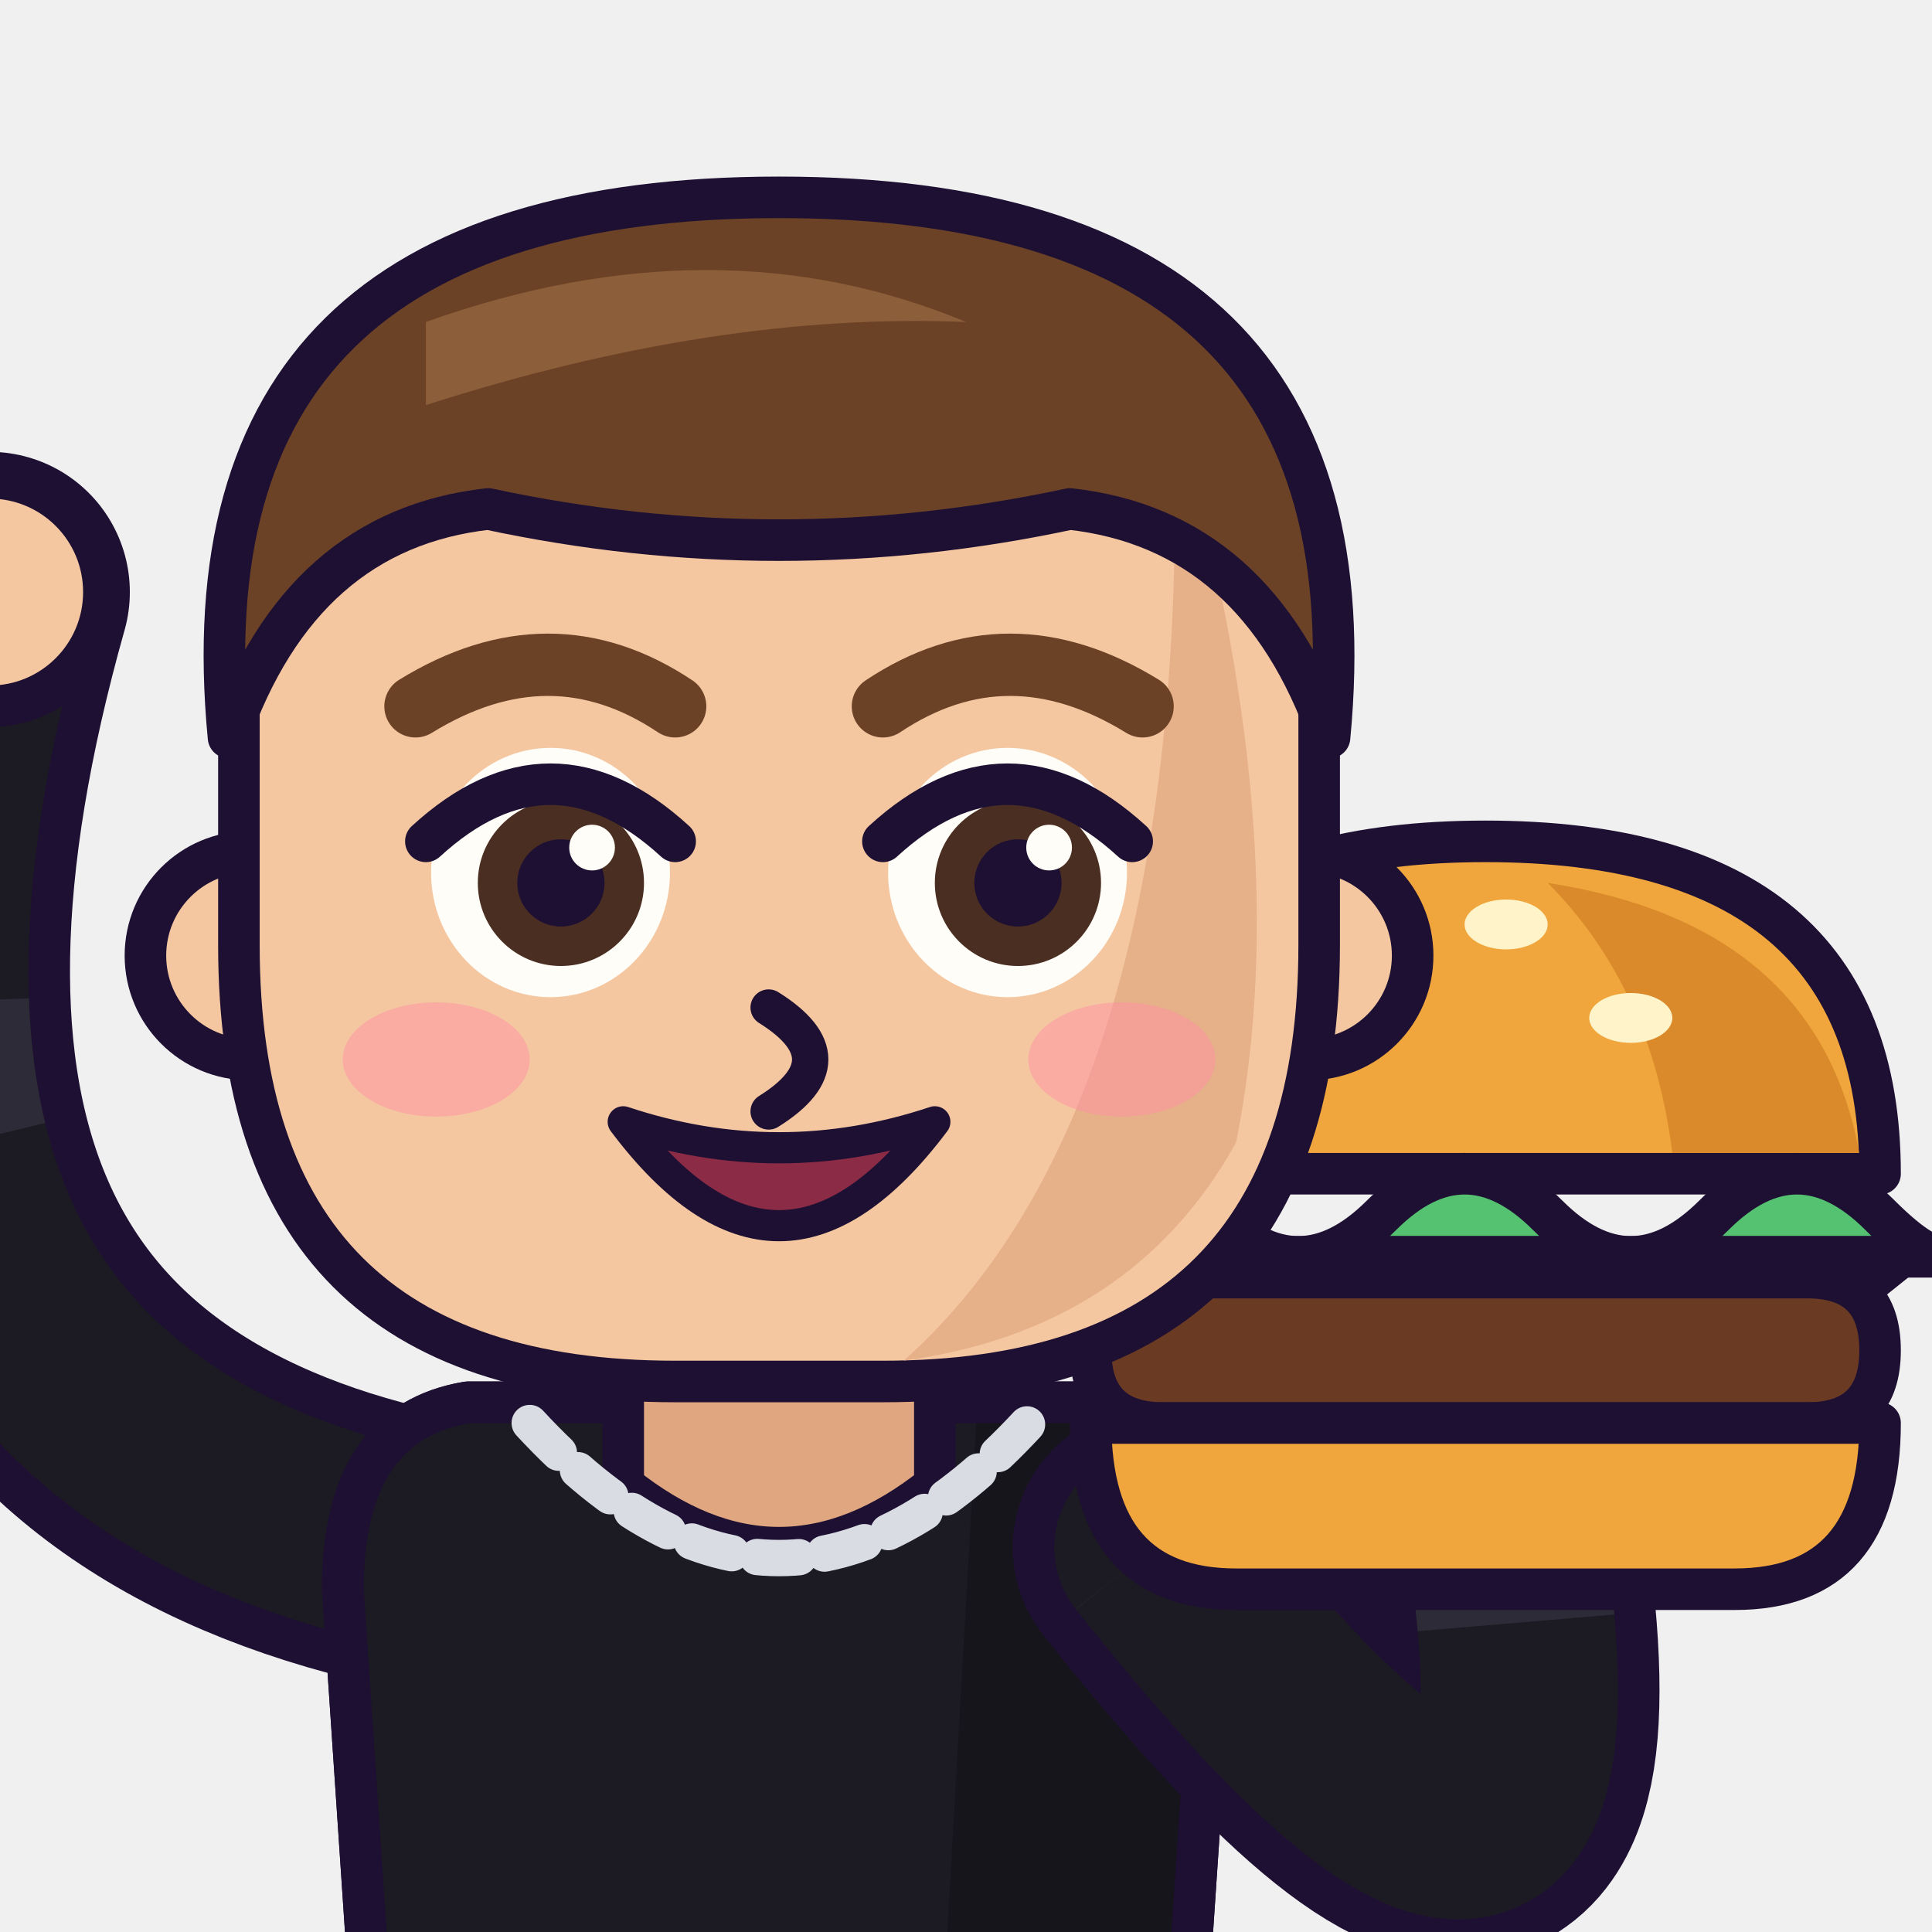
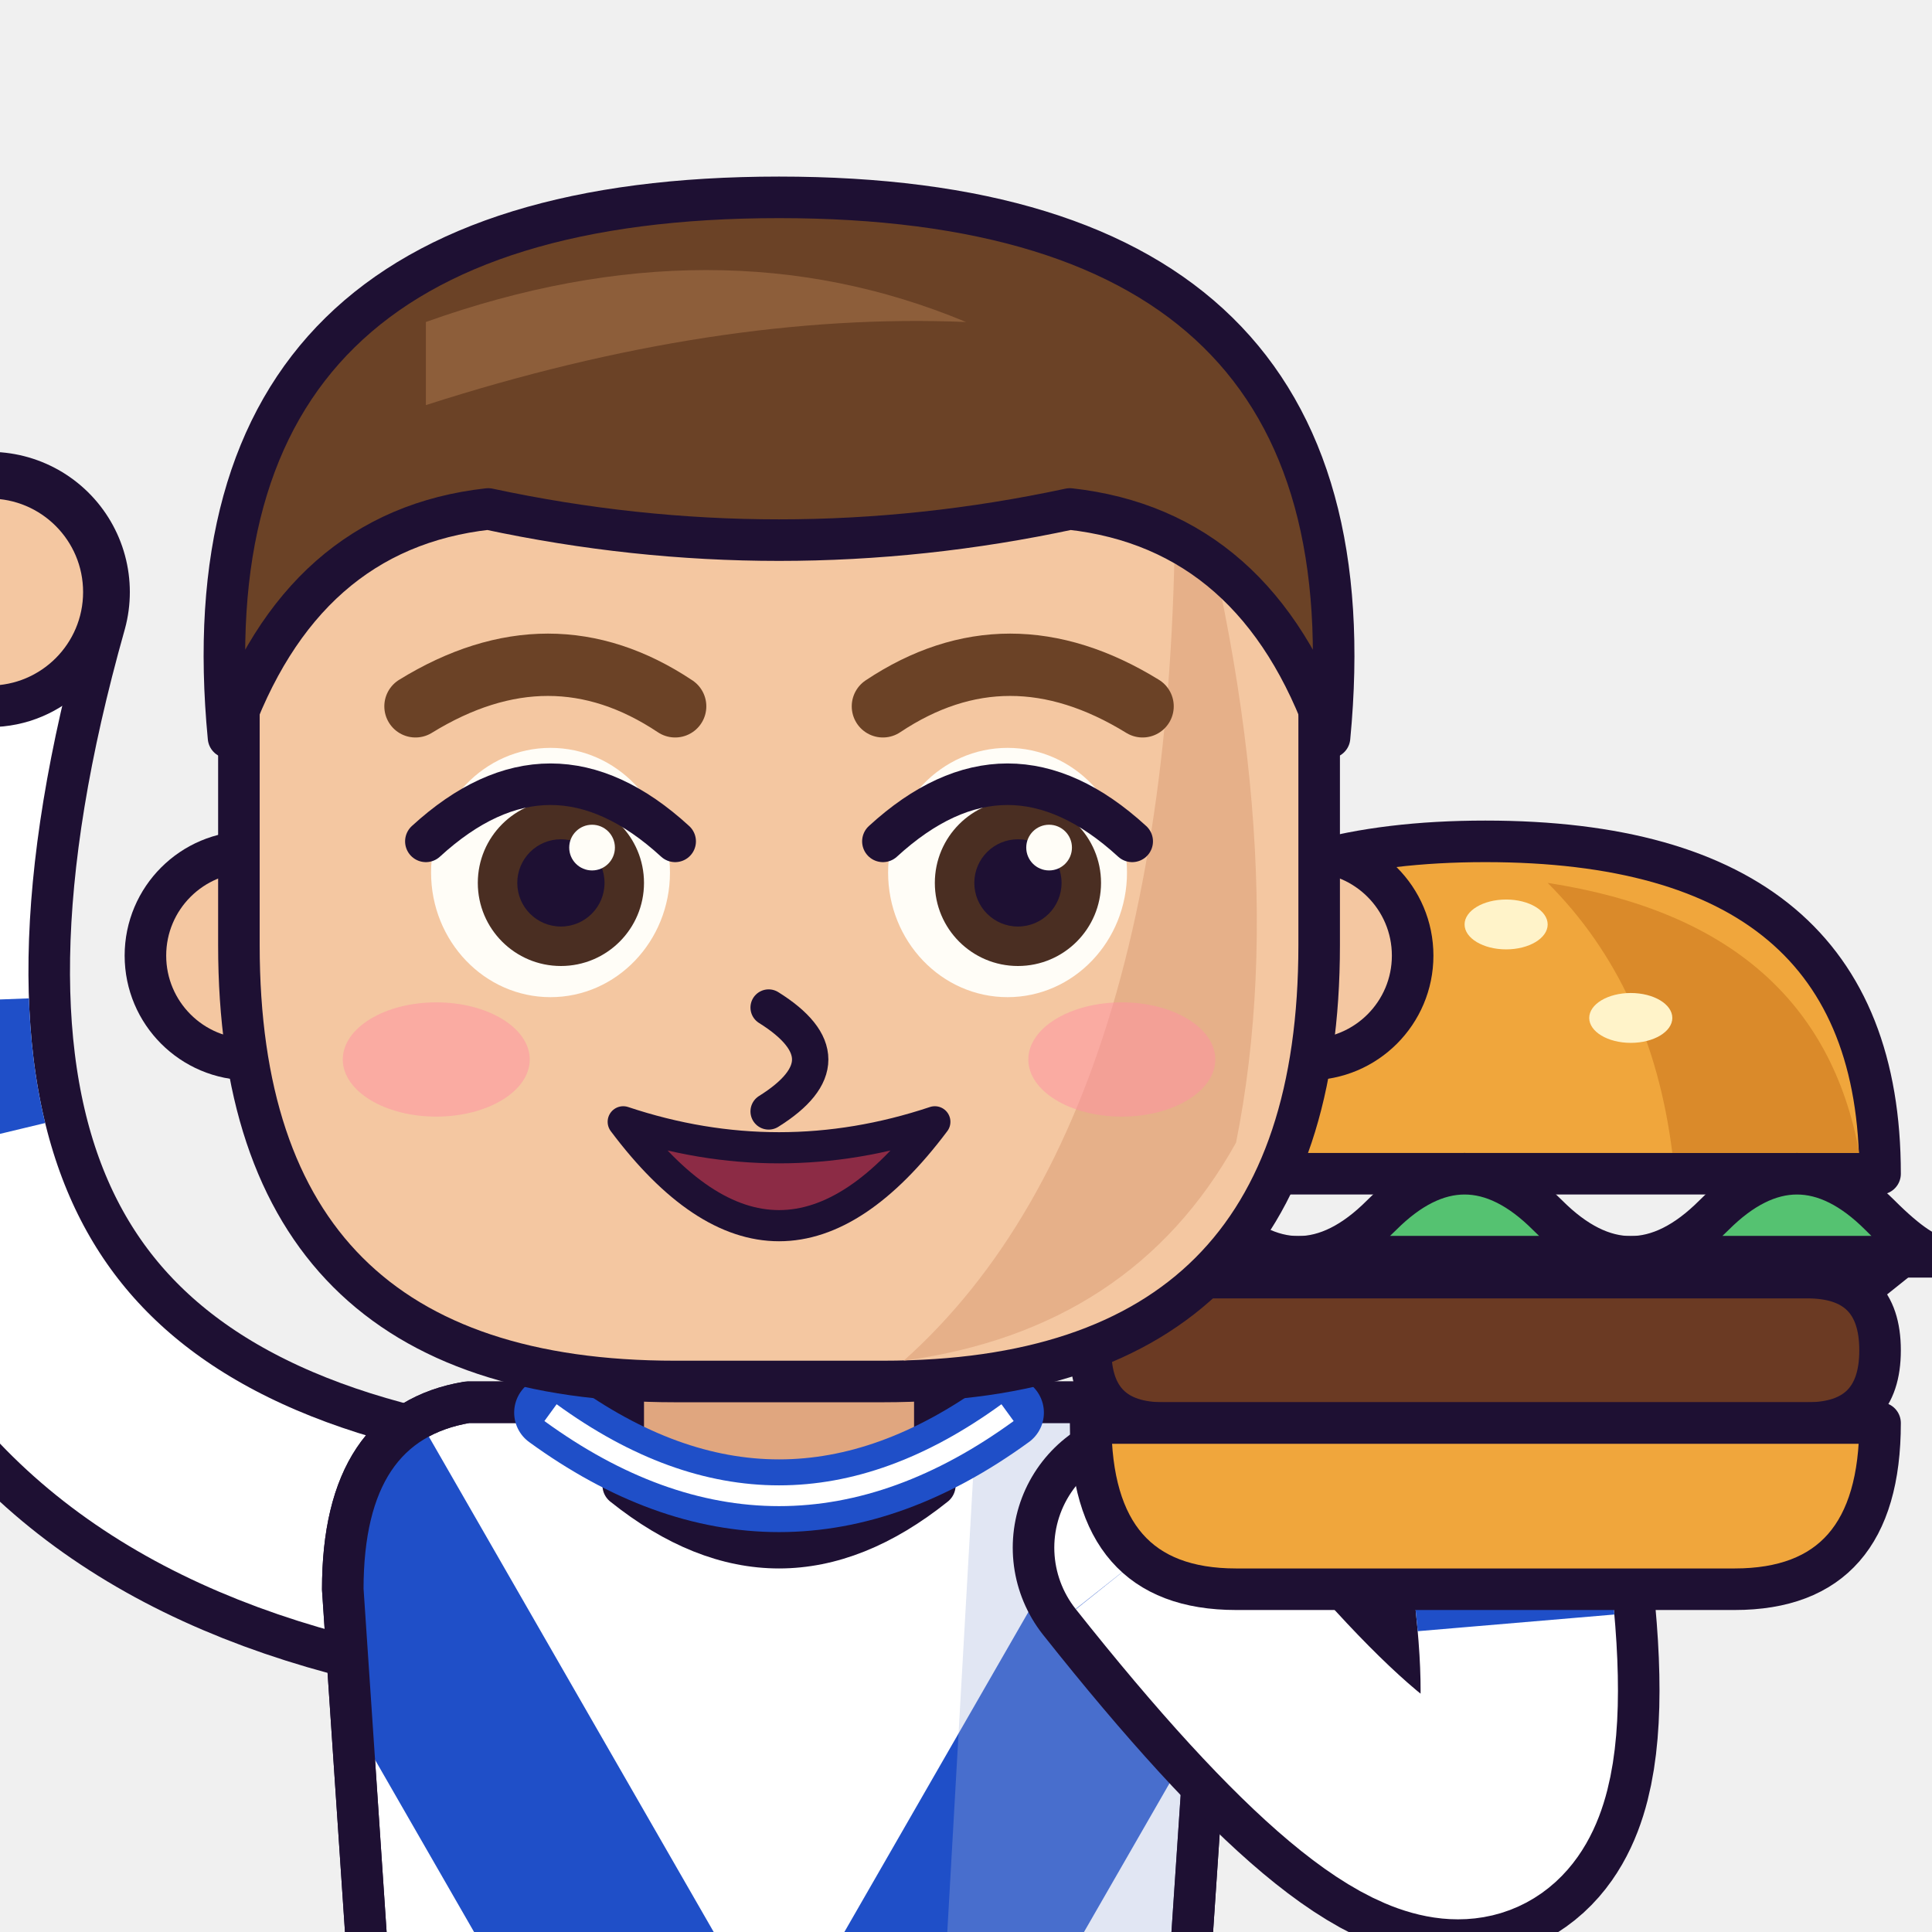
<svg xmlns="http://www.w3.org/2000/svg" viewBox="55 2 186 186" role="img" aria-label="Agusmaxi">
  <ellipse cx="130" cy="410" rx="67" ry="7" fill="#1E1033" opacity="0.28" />
  <path d="M98 279L95 396H127L125 305L125 279Z" fill="#2F3A55" stroke="#1E1033" stroke-width="4" stroke-linejoin="round" stroke-linecap="round" />
  <path d="M162 279L165 396H133L135 305L135 279Z" fill="#2F3A55" stroke="#1E1033" stroke-width="4" stroke-linejoin="round" stroke-linecap="round" />
  <path d="M137 307L141 394H163L159 285Z" fill="#1C2438" opacity="0.55" />
  <path d="M122 408v-13q0 -7 -7 -7h-12q-18.6 3 -28 14q-2 3 0 6z" fill="#FFFFFF" stroke="#1E1033" stroke-width="4" stroke-linejoin="round" stroke-linecap="round" />
  <path d="M138 408v-13q0 -7 7 -7h12q18.6 3 28 14q2 3 0 6z" fill="#FFFFFF" stroke="#1E1033" stroke-width="4" stroke-linejoin="round" stroke-linecap="round" />
  <path d="M94 151Q32 137 54 59" fill="none" stroke="#1E1033" stroke-width="27" stroke-linecap="round" />
-   <path d="M94 151Q32 137 54 59" fill="none" stroke="#1C1A22" stroke-width="19" stroke-linecap="round" />
-   <path d="M94 151Q32 137 54 59" fill="none" stroke="#2E2B38" stroke-width="19" stroke-linecap="butt" stroke-dasharray="0 62 14 400" />
+   <path d="M94 151Q32 137 54 59" fill="none" stroke="#FFFFFF" stroke-width="19" stroke-linecap="round" />
+   <path d="M94 151Q32 137 54 59" fill="none" stroke="#1F4FC8" stroke-width="19" stroke-linecap="butt" stroke-dasharray="0 62 14 400" />
  <circle cx="54" cy="59" r="11" fill="#F4C7A1" stroke="#1E1033" stroke-width="4" stroke-linejoin="round" stroke-linecap="round" />
  <clipPath id="torso">
    <path d="M100 137Q88 139 88 155L97 289Q130 295 163 289L172 155Q172 139 160 137Z" />
  </clipPath>
-   <path d="M100 137Q88 139 88 155L97 289Q130 295 163 289L172 155Q172 139 160 137Z" fill="#1C1A22" stroke="#1E1033" stroke-width="4" stroke-linejoin="round" stroke-linecap="round" />
+   <path d="M100 137Q88 139 88 155L97 289Q130 295 163 289L172 155Q172 139 160 137Z" fill="#FFFFFF" stroke="#1E1033" stroke-width="4" stroke-linejoin="round" stroke-linecap="round" />
  <g clip-path="url(#torso)">
-     <path d="M149.32 133H178V299H139.9Z" fill="#0B0A10" opacity="0.32" />
+     <path d="M84 139L130 219L176 139" fill="none" stroke="#1F4FC8" stroke-width="20" />
+     <path d="M149.32 133H178V299H139.9Z" fill="#9FB0D8" opacity="0.32" />
  </g>
  <path d="M100 137Q88 139 88 155L97 289Q130 295 163 289L172 155Q172 139 160 137Z" fill="none" stroke="#1E1033" stroke-width="4" stroke-linejoin="round" stroke-linecap="round" />
  <path d="M115 129h30v16q-15 12 -30 0z" fill="#E0A67F" stroke="#1E1033" stroke-width="4" stroke-linejoin="round" stroke-linecap="round" />
-   <path d="M106 139q24 26 48 0" fill="none" stroke="#D9DCE3" stroke-width="3.5" stroke-dasharray="4 2.5" stroke-linecap="round" />
+   <path d="M108 138q22 16 44 0" fill="none" stroke="#1F4FC8" stroke-width="7" stroke-linecap="round" />
+   <path d="M108 138q22 16 44 0" fill="none" stroke="#FFFFFF" stroke-width="2" />
  <path d="M166 151Q212 209 198 139" fill="none" stroke="#1E1033" stroke-width="27" stroke-linecap="round" />
-   <path d="M166 151Q212 209 198 139" fill="none" stroke="#1C1A22" stroke-width="19" stroke-linecap="round" />
-   <path d="M166 151Q212 209 198 139" fill="none" stroke="#2E2B38" stroke-width="19" stroke-linecap="butt" stroke-dasharray="0 62 14 400" />
+   <path d="M166 151Q212 209 198 139" fill="none" stroke="#FFFFFF" stroke-width="19" stroke-linecap="round" />
+   <path d="M166 151Q212 209 198 139" fill="none" stroke="#1F4FC8" stroke-width="19" stroke-linecap="butt" stroke-dasharray="0 62 14 400" />
  <circle cx="198" cy="139" r="11" fill="#F4C7A1" stroke="#1E1033" stroke-width="4" stroke-linejoin="round" stroke-linecap="round" />
  <path d="M160 115q0 -32 38 -32t38 32z" fill="#F0A63C" stroke="#1E1033" stroke-width="4" stroke-linejoin="round" stroke-linecap="round" />
  <path d="M204 87q26 4 30 26h-18q-2 -16 -12 -26z" fill="#D07F22" opacity="0.7" />
  <ellipse cx="184" cy="96" rx="4" ry="2.4" fill="#FFF3C9" />
  <ellipse cx="200" cy="91" rx="4" ry="2.4" fill="#FFF3C9" />
  <ellipse cx="212" cy="100" rx="4" ry="2.4" fill="#FFF3C9" />
  <path d="M156 119q8 -8 16 0t16 0t16 0t16 0t16 0t8 0v4h-88z" fill="#55C271" stroke="#1E1033" stroke-width="4" stroke-linejoin="round" stroke-linecap="round" />
  <path d="M158 123h80l-10 8l-10 -6h-60z" fill="#FFD12F" stroke="#1E1033" stroke-width="4" stroke-linejoin="round" stroke-linecap="round" />
  <path d="M167 125h62q7 0 7 7v0q0 7 -7 7h-62q-7 0 -7 -7v-0q0 -7 7 -7z" fill="#6B3A23" stroke="#1E1033" stroke-width="4" stroke-linejoin="round" stroke-linecap="round" />
  <path d="M160 139h76q0 16 -14 16h-48q-14 0 -14 -16z" fill="#F0A63C" stroke="#1E1033" stroke-width="4" stroke-linejoin="round" stroke-linecap="round" />
  <circle cx="79" cy="94" r="10" fill="#F4C7A1" stroke="#1E1033" stroke-width="4" stroke-linejoin="round" stroke-linecap="round" />
  <circle cx="181" cy="94" r="10" fill="#F4C7A1" stroke="#1E1033" stroke-width="4" stroke-linejoin="round" stroke-linecap="round" />
  <path d="M120 29h20q42 0 42 42v22q0 42 -42 42h-20q-42 0 -42 -42v-22q0 -42 42 -42z" fill="#F4C7A1" stroke="#1E1033" stroke-width="4" stroke-linejoin="round" stroke-linecap="round" />
  <path d="M168 41Q180 82 174 112Q164 130 142 133Q170 108 168 41Z" fill="#E0A67F" opacity="0.7" />
  <ellipse cx="97" cy="104" rx="9" ry="5.5" fill="#FF8FA3" opacity="0.5" />
  <ellipse cx="163" cy="104" rx="9" ry="5.5" fill="#FF8FA3" opacity="0.5" />
  <ellipse cx="108" cy="86" rx="11.5" ry="12" fill="#FFFDF7" />
  <circle cx="109" cy="87" r="8" fill="#4A2E22" />
  <circle cx="109" cy="87" r="4.2" fill="#1E1033" />
  <circle cx="112" cy="83.6" r="2.2" fill="#FFFDF7" />
  <path d="M96 83Q108 72 120 83" fill="none" stroke="#1E1033" stroke-width="4" stroke-linecap="round" stroke-linejoin="round" />
  <ellipse cx="152" cy="86" rx="11.5" ry="12" fill="#FFFDF7" />
  <circle cx="153" cy="87" r="8" fill="#4A2E22" />
  <circle cx="153" cy="87" r="4.2" fill="#1E1033" />
  <circle cx="156" cy="83.6" r="2.2" fill="#FFFDF7" />
  <path d="M140 83Q152 72 164 83" fill="none" stroke="#1E1033" stroke-width="4" stroke-linecap="round" stroke-linejoin="round" />
  <path d="M120 70Q108 62 95 70" fill="none" stroke="#6B4226" stroke-width="6" stroke-linecap="round" stroke-linejoin="round" />
  <path d="M140 70Q152 62 165 70" fill="none" stroke="#6B4226" stroke-width="6" stroke-linecap="round" stroke-linejoin="round" />
  <path d="M129 99q8 5 0 10" fill="none" stroke="#1E1033" stroke-width="3.5" stroke-linecap="round" stroke-linejoin="round" />
  <path d="M115 110q15 20 30 0q-15 5 -30 0z" fill="#8C2B45" stroke="#1E1033" stroke-width="3" stroke-linejoin="round" stroke-linecap="round" />
  <path d="M77 73Q72 21 130 21Q188 21 183 73Q176 53 158 51Q130 57 102 51Q84 53 77 73Z" fill="#6B4226" stroke="#1E1033" stroke-width="4" stroke-linejoin="round" stroke-linecap="round" />
  <path d="M96 33Q124 23 148 33Q124 32 96 41Z" fill="#96653F" opacity="0.8" />
</svg>
